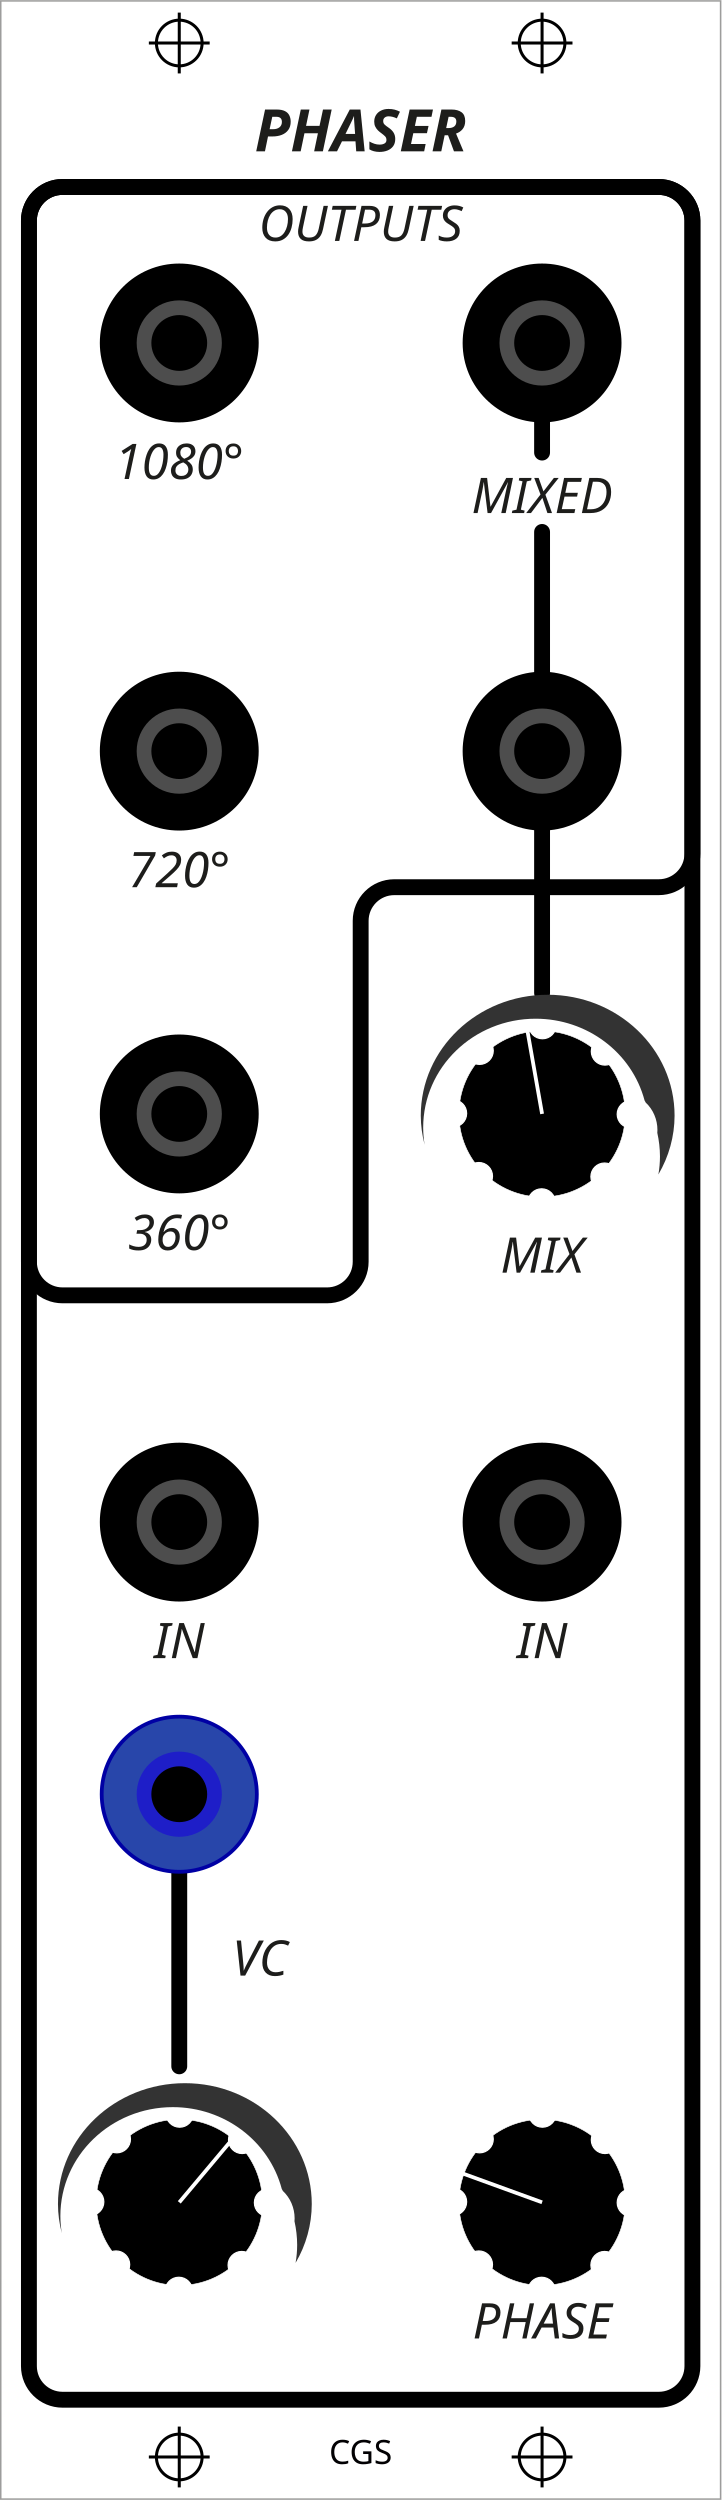
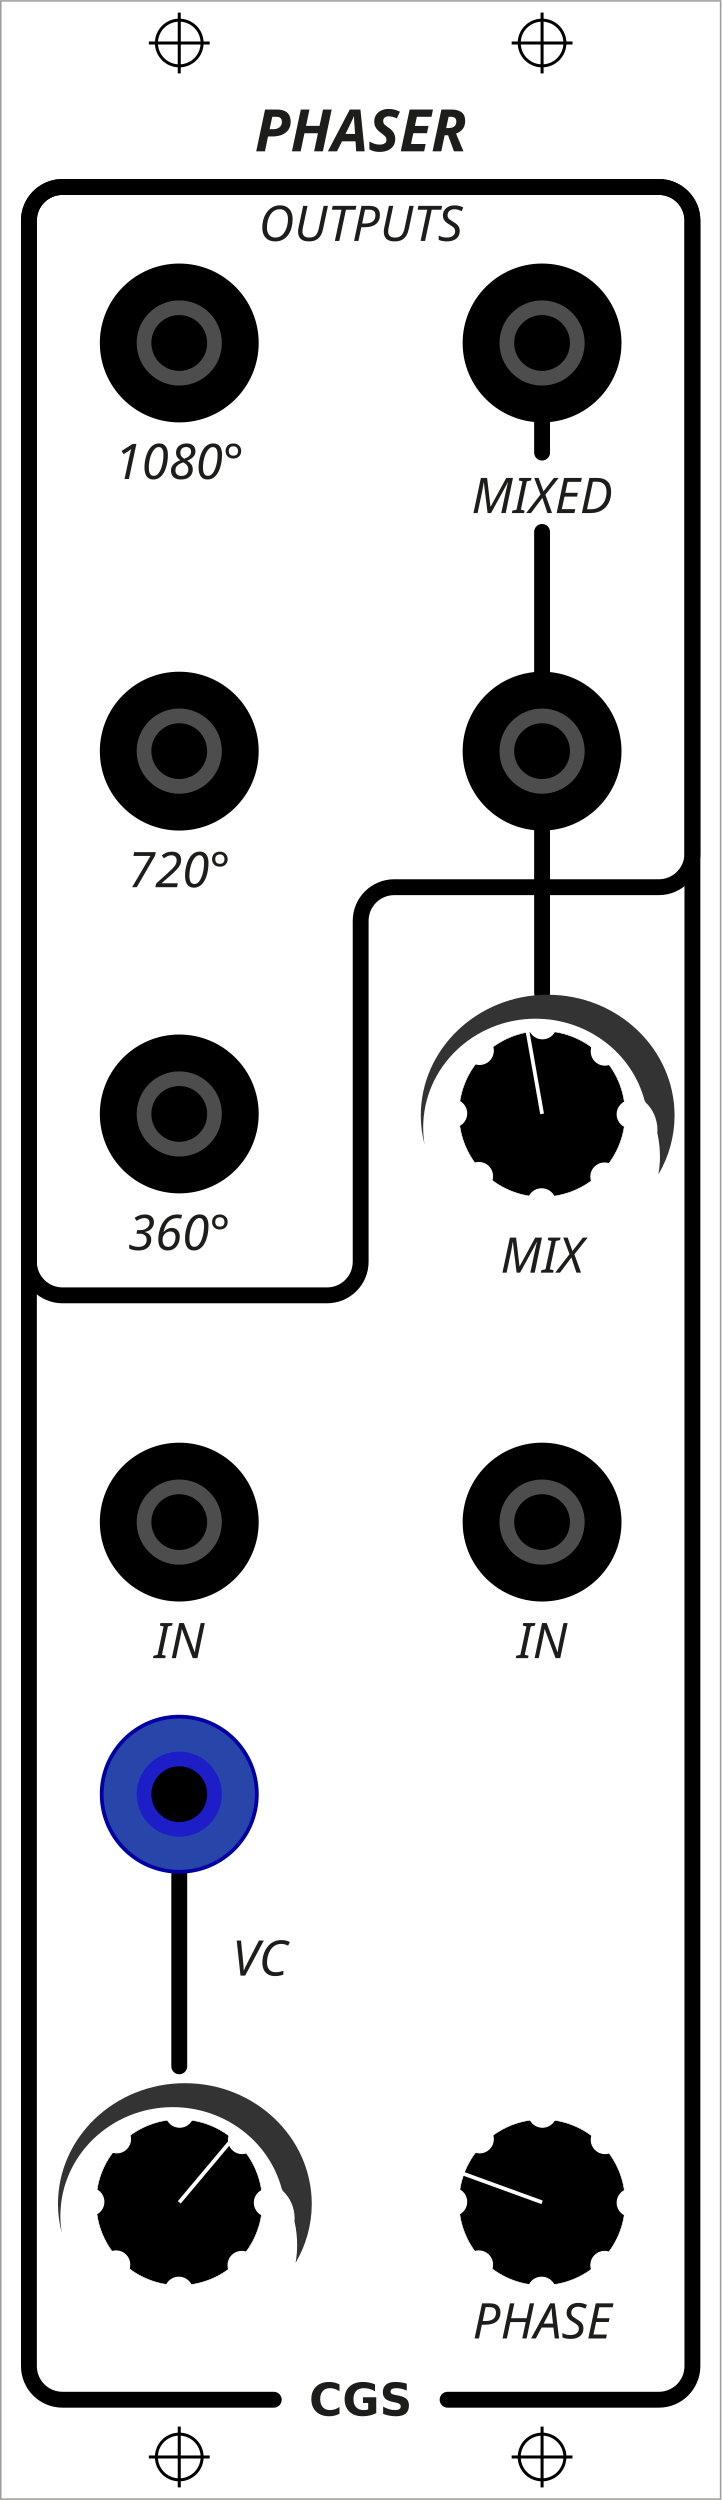
<svg xmlns="http://www.w3.org/2000/svg" xmlns:xlink="http://www.w3.org/1999/xlink" viewBox="0 0 190.866 661.417" height="6.89in" width="1.988in" xml:space="preserve" id="svg-serge" version="1.1">
  <defs id="defs-serge">
    <clipPath id="XMLID_3_-2-2-8-3-0-1-2">
      <use id="use7823-3-2-4-9-0-0" xlink:href="#XMLID_1_" x="0" y="0" width="100%" height="100%" />
    </clipPath>
    <circle id="XMLID_1_" cx="20.975" cy="20.926" r="18.024" />
  </defs>
  <g id="layer-Background">
    <rect id="background-white" x="0" y="0" width="190.866" height="661.417" style="fill:#ffffff;fill-opacity:1;stroke:none" />
    <rect x="0.2" y="0.2" width="190.466" height="661.017" style="fill:none;stroke:#9d9d9c;stroke-width:0.4" />
  </g>
  <g id="layer-Linework" transform="translate(-48.5669 -5.2913)">
-     <path d="M 56.22,63.611 A 8.89,8.89 0 0 1 65.11,54.721 L 222.89,54.721 A 8.89,8.89 0 0 1 231.78,63.611 L 231.78,631.332 A 8.89,8.89 0 0 1 222.89,640.221 L 65.11,640.221 A 8.89,8.89 0 0 1 56.22,631.332 Z" style="display:inline;fill:none;stroke:#000000;stroke-width:4.2;stroke-linecap:round;stroke-linejoin:round" />
+     <path d="M 167.000,640.221 L 222.890,640.221 A 8.89,8.89 0 0 0 231.780,631.332 L 231.780,63.611 A 8.89,8.89 0 0 0 222.890,54.721 L 65.110,54.721 A 8.89,8.89 0 0 0 56.220,63.611 L 56.220,631.332 A 8.89,8.89 0 0 0 65.110,640.221 L 121.000,640.221" style="display:inline;fill:none;stroke:#000000;stroke-width:4.2;stroke-linecap:round;stroke-linejoin:round" />
+     <text x="144.000" y="644.421" style="font-family:'Futura','Century Gothic','DejaVu Sans',sans-serif;font-weight:bold;font-size:12px;text-anchor:middle;fill:#1d1d1b">CGS</text>
    <text x="144.0" y="45.291" style="font-variant:normal;font-weight:bold;font-stretch:normal;font-size:15.5px;font-family:Futura;-inkscape-font-specification:'Futura Bold';font-variant-ligatures:normal;font-variant-caps:normal;font-variant-numeric:normal;font-variant-east-asian:normal;text-align:center;writing-mode:lr-tb;text-anchor:middle;display:inline;fill:#1d1d1b;fill-opacity:1;fill-rule:nonzero;stroke:none;stroke-width:1.332;font-style:oblique">PHASER</text>
    <path d="M 56.22,63.611 A 8.89,8.89 0 0 1 65.11,54.721 L 222.89,54.721 A 8.89,8.89 0 0 1 231.78,63.611 L 231.78,231.11 A 8.89,8.89 0 0 1 222.89,240 L 152.89,240 A 8.89,8.89 0 0 0 144,248.89 L 144,339.11 A 8.89,8.89 0 0 1 135.11,348 L 65.11,348 A 8.89,8.89 0 0 1 56.22,339.11 Z" style="display:inline;fill:none;stroke:#000000;stroke-width:4.2;stroke-linecap:round;stroke-linejoin:round" />
    <text x="144.0" y="69" style="font-variant:normal;font-weight:normal;font-stretch:normal;font-size:13.0px;font-family:Futura;-inkscape-font-specification:'Futura Bold';font-variant-ligatures:normal;font-variant-caps:normal;font-variant-numeric:normal;font-variant-east-asian:normal;text-align:center;writing-mode:lr-tb;text-anchor:middle;display:inline;fill:#1d1d1b;fill-opacity:1;fill-rule:nonzero;stroke:none;stroke-width:1.332;font-style:oblique">OUTPUTS</text>
    <text x="96.0" y="132" style="font-variant:normal;font-weight:normal;font-stretch:normal;font-size:13.0px;font-family:Futura;-inkscape-font-specification:'Futura Bold';font-variant-ligatures:normal;font-variant-caps:normal;font-variant-numeric:normal;font-variant-east-asian:normal;text-align:center;writing-mode:lr-tb;text-anchor:middle;display:inline;fill:#1d1d1b;fill-opacity:1;fill-rule:nonzero;stroke:none;stroke-width:1.332;font-style:oblique">1080°</text>
    <text x="96.0" y="240" style="font-variant:normal;font-weight:normal;font-stretch:normal;font-size:13.0px;font-family:Futura;-inkscape-font-specification:'Futura Bold';font-variant-ligatures:normal;font-variant-caps:normal;font-variant-numeric:normal;font-variant-east-asian:normal;text-align:center;writing-mode:lr-tb;text-anchor:middle;display:inline;fill:#1d1d1b;fill-opacity:1;fill-rule:nonzero;stroke:none;stroke-width:1.332;font-style:oblique">720°</text>
    <text x="96.0" y="336" style="font-variant:normal;font-weight:normal;font-stretch:normal;font-size:13.0px;font-family:Futura;-inkscape-font-specification:'Futura Bold';font-variant-ligatures:normal;font-variant-caps:normal;font-variant-numeric:normal;font-variant-east-asian:normal;text-align:center;writing-mode:lr-tb;text-anchor:middle;display:inline;fill:#1d1d1b;fill-opacity:1;fill-rule:nonzero;stroke:none;stroke-width:1.332;font-style:oblique">360°</text>
    <path d="M 192.000,110.518 L 192.000,125.000" style="display:inline;fill:none;stroke:#000000;stroke-width:4.2;stroke-linecap:round;stroke-linejoin:round;stroke-dasharray:none;stroke-opacity:1" />
    <text x="192.0" y="141" style="font-variant:normal;font-weight:normal;font-stretch:normal;font-size:13.0px;font-family:Futura;-inkscape-font-specification:'Futura Bold';font-variant-ligatures:normal;font-variant-caps:normal;font-variant-numeric:normal;font-variant-east-asian:normal;text-align:center;writing-mode:lr-tb;text-anchor:middle;display:inline;fill:#1d1d1b;fill-opacity:1;fill-rule:nonzero;stroke:none;stroke-width:1.332;font-style:oblique">MIXED</text>
    <path d="M 192.000,146.000 L 192.000,189.482" style="display:inline;fill:none;stroke:#000000;stroke-width:4.2;stroke-linecap:round;stroke-linejoin:round;stroke-dasharray:none;stroke-opacity:1" />
    <path d="M 192.000,218.518 L 192.000,268.000" style="display:inline;fill:none;stroke:#000000;stroke-width:4.2;stroke-linecap:round;stroke-linejoin:round;stroke-dasharray:none;stroke-opacity:1" />
    <g transform="matrix(1.333333,0.0,0.0,-1.333333,96.0,456)">
      <path d="m 97.483,484.46 c -18.547,0 -33.579,14.323 -33.579,31.995 0.013,2.6 0.355,5.183 1.021,7.699 -0.251,-1.495 -0.38,-3.011 -0.385,-4.527 0,-15.921 13.328,-28.828 29.771,-28.828 13.577,0.011 25.432,8.912 28.812,21.641 0.099,0.176 0.199,0.353 0.292,0.536 1.979,1.855 3.109,4.495 3.109,7.265 0,0.251 -0.016,0.5 -0.036,0.751 0.457,2.041 0.697,4.135 0.708,6.233 0,1.605 -0.147,3.209 -0.417,4.787 2.792,-4.755 4.267,-10.109 4.281,-15.557 0,-17.667 -15.036,-31.995 -33.577,-31.995 z" style="display:inline;fill:#333333;fill-opacity:1;fill-rule:evenodd;stroke:none;stroke-width:1.333" id="path46344-1-8-8-2-3-0-s12" transform="matrix(0.75,0,0,-0.75,0,504)" />
    </g>
    <text x="192.0" y="342" style="font-variant:normal;font-weight:normal;font-stretch:normal;font-size:13.0px;font-family:Futura;-inkscape-font-specification:'Futura Bold';font-variant-ligatures:normal;font-variant-caps:normal;font-variant-numeric:normal;font-variant-east-asian:normal;text-align:center;writing-mode:lr-tb;text-anchor:middle;display:inline;fill:#1d1d1b;fill-opacity:1;fill-rule:nonzero;stroke:none;stroke-width:1.332;font-style:oblique">MIX</text>
    <text x="192.0" y="444" style="font-variant:normal;font-weight:normal;font-stretch:normal;font-size:13.0px;font-family:Futura;-inkscape-font-specification:'Futura Bold';font-variant-ligatures:normal;font-variant-caps:normal;font-variant-numeric:normal;font-variant-east-asian:normal;text-align:center;writing-mode:lr-tb;text-anchor:middle;display:inline;fill:#1d1d1b;fill-opacity:1;fill-rule:nonzero;stroke:none;stroke-width:1.332;font-style:oblique">IN</text>
    <text x="96.0" y="444" style="font-variant:normal;font-weight:normal;font-stretch:normal;font-size:13.0px;font-family:Futura;-inkscape-font-specification:'Futura Bold';font-variant-ligatures:normal;font-variant-caps:normal;font-variant-numeric:normal;font-variant-east-asian:normal;text-align:center;writing-mode:lr-tb;text-anchor:middle;display:inline;fill:#1d1d1b;fill-opacity:1;fill-rule:nonzero;stroke:none;stroke-width:1.332;font-style:oblique">IN</text>
    <path d="M 96.000,494.518 L 96.000,552.000" style="display:inline;fill:none;stroke:#000000;stroke-width:4.2;stroke-linecap:round;stroke-linejoin:round;stroke-dasharray:none;stroke-opacity:1" />
    <text x="110.0" y="528" style="font-variant:normal;font-weight:normal;font-stretch:normal;font-size:13.0px;font-family:Futura;-inkscape-font-specification:'Futura Bold';font-variant-ligatures:normal;font-variant-caps:normal;font-variant-numeric:normal;font-variant-east-asian:normal;text-align:start;writing-mode:lr-tb;text-anchor:start;display:inline;fill:#1d1d1b;fill-opacity:1;fill-rule:nonzero;stroke:none;stroke-width:1.332;font-style:oblique">VC</text>
    <g transform="matrix(1.333333,0.0,0.0,-1.333333,0.0,744)">
      <path d="m 97.483,484.46 c -18.547,0 -33.579,14.323 -33.579,31.995 0.013,2.6 0.355,5.183 1.021,7.699 -0.251,-1.495 -0.38,-3.011 -0.385,-4.527 0,-15.921 13.328,-28.828 29.771,-28.828 13.577,0.011 25.432,8.912 28.812,21.641 0.099,0.176 0.199,0.353 0.292,0.536 1.979,1.855 3.109,4.495 3.109,7.265 0,0.251 -0.016,0.5 -0.036,0.751 0.457,2.041 0.697,4.135 0.708,6.233 0,1.605 -0.147,3.209 -0.417,4.787 2.792,-4.755 4.267,-10.109 4.281,-15.557 0,-17.667 -15.036,-31.995 -33.577,-31.995 z" style="display:inline;fill:#333333;fill-opacity:1;fill-rule:evenodd;stroke:none;stroke-width:1.333" id="path46344-1-8-8-2-3-0-s21" transform="matrix(0.75,0,0,-0.75,0,504)" />
    </g>
    <text x="192.0" y="624" style="font-variant:normal;font-weight:normal;font-stretch:normal;font-size:13.0px;font-family:Futura;-inkscape-font-specification:'Futura Bold';font-variant-ligatures:normal;font-variant-caps:normal;font-variant-numeric:normal;font-variant-east-asian:normal;text-align:center;writing-mode:lr-tb;text-anchor:middle;display:inline;fill:#1d1d1b;fill-opacity:1;fill-rule:nonzero;stroke:none;stroke-width:1.332;font-style:oblique">PHASE</text>
-     <text x="144.0" y="657.209" style="font-style:normal;font-variant:normal;font-weight:normal;font-stretch:normal;font-size:8.848px;font-family:Futura;-inkscape-font-specification:'Futura Bold';font-variant-ligatures:normal;font-variant-caps:normal;font-variant-numeric:normal;font-variant-east-asian:normal;text-align:center;writing-mode:lr-tb;text-anchor:middle;display:inline;fill:#020103;fill-opacity:1;fill-rule:nonzero;stroke:none;stroke-width:0.999">CGS</text>
  </g>
  <g id="layer-XXX" transform="translate(-48.5669 -5.2913)">
    <g transform="matrix(1,0,0,1,-95.95958,-60.1832)">
      <g style="display:inline" id="g46362-5-5-s1" transform="matrix(1.333333,0,0,-1.333333,-192.0404,468.1833)">
        <g transform="matrix(1,0,0,0.997611,0,504)" id="g46352-9-9-s1">
          <path id="path46350-9-1-s1" style="fill:none;stroke:#1d1d1b;stroke-width:1.802;stroke-linecap:butt;stroke-linejoin:miter;stroke-miterlimit:8.825;stroke-dasharray:none;stroke-opacity:1" d="m 282.828,-265.474 10.344,-10.345" />
        </g>
        <g id="g46360-2-3-s1">
          <g id="g46358-5-2-s1">
            <g transform="matrix(1,0,0,0.997611,0,504)" id="g46356-6-0-s1">
              <path id="path46354-1-9-s1" style="fill:none;stroke:#1d1d1b;stroke-width:1.802;stroke-linecap:butt;stroke-linejoin:miter;stroke-miterlimit:8.825;stroke-dasharray:none;stroke-opacity:1" d="m 293.172,-265.474 -10.344,-10.345" />
            </g>
          </g>
        </g>
      </g>
    </g>
    <g transform="matrix(1,0,0,1,-95.95958,47.8168)">
      <g style="display:inline" id="g46362-5-5-s3" transform="matrix(1.333333,0,0,-1.333333,-192.0404,468.1833)">
        <g transform="matrix(1,0,0,0.997611,0,504)" id="g46352-9-9-s3">
          <path id="path46350-9-1-s3" style="fill:none;stroke:#1d1d1b;stroke-width:1.802;stroke-linecap:butt;stroke-linejoin:miter;stroke-miterlimit:8.825;stroke-dasharray:none;stroke-opacity:1" d="m 282.828,-265.474 10.344,-10.345" />
        </g>
        <g id="g46360-2-3-s3">
          <g id="g46358-5-2-s3">
            <g transform="matrix(1,0,0,0.997611,0,504)" id="g46356-6-0-s3">
              <path id="path46354-1-9-s3" style="fill:none;stroke:#1d1d1b;stroke-width:1.802;stroke-linecap:butt;stroke-linejoin:miter;stroke-miterlimit:8.825;stroke-dasharray:none;stroke-opacity:1" d="m 293.172,-265.474 -10.344,-10.345" />
            </g>
          </g>
        </g>
      </g>
    </g>
    <g transform="matrix(1,0,0,1,-95.95958,143.8168)">
      <g style="display:inline" id="g46362-5-5-s5" transform="matrix(1.333333,0,0,-1.333333,-192.0404,468.1833)">
        <g transform="matrix(1,0,0,0.997611,0,504)" id="g46352-9-9-s5">
          <path id="path46350-9-1-s5" style="fill:none;stroke:#1d1d1b;stroke-width:1.802;stroke-linecap:butt;stroke-linejoin:miter;stroke-miterlimit:8.825;stroke-dasharray:none;stroke-opacity:1" d="m 282.828,-265.474 10.344,-10.345" />
        </g>
        <g id="g46360-2-3-s5">
          <g id="g46358-5-2-s5">
            <g transform="matrix(1,0,0,0.997611,0,504)" id="g46356-6-0-s5">
              <path id="path46354-1-9-s5" style="fill:none;stroke:#1d1d1b;stroke-width:1.802;stroke-linecap:butt;stroke-linejoin:miter;stroke-miterlimit:8.825;stroke-dasharray:none;stroke-opacity:1" d="m 293.172,-265.474 -10.344,-10.345" />
            </g>
          </g>
        </g>
      </g>
    </g>
    <g transform="matrix(1,0,0,1,0.04042,-60.1832)">
      <g style="display:inline" id="g46362-5-5-s7" transform="matrix(1.333333,0,0,-1.333333,-192.0404,468.1833)">
        <g transform="matrix(1,0,0,0.997611,0,504)" id="g46352-9-9-s7">
          <path id="path46350-9-1-s7" style="fill:none;stroke:#1d1d1b;stroke-width:1.802;stroke-linecap:butt;stroke-linejoin:miter;stroke-miterlimit:8.825;stroke-dasharray:none;stroke-opacity:1" d="m 282.828,-265.474 10.344,-10.345" />
        </g>
        <g id="g46360-2-3-s7">
          <g id="g46358-5-2-s7">
            <g transform="matrix(1,0,0,0.997611,0,504)" id="g46356-6-0-s7">
              <path id="path46354-1-9-s7" style="fill:none;stroke:#1d1d1b;stroke-width:1.802;stroke-linecap:butt;stroke-linejoin:miter;stroke-miterlimit:8.825;stroke-dasharray:none;stroke-opacity:1" d="m 293.172,-265.474 -10.344,-10.345" />
            </g>
          </g>
        </g>
      </g>
    </g>
    <g transform="matrix(1,0,0,1,0.04042,47.8168)">
      <g style="display:inline" id="g46362-5-5-s9" transform="matrix(1.333333,0,0,-1.333333,-192.0404,468.1833)">
        <g transform="matrix(1,0,0,0.997611,0,504)" id="g46352-9-9-s9">
          <path id="path46350-9-1-s9" style="fill:none;stroke:#1d1d1b;stroke-width:1.802;stroke-linecap:butt;stroke-linejoin:miter;stroke-miterlimit:8.825;stroke-dasharray:none;stroke-opacity:1" d="m 282.828,-265.474 10.344,-10.345" />
        </g>
        <g id="g46360-2-3-s9">
          <g id="g46358-5-2-s9">
            <g transform="matrix(1,0,0,0.997611,0,504)" id="g46356-6-0-s9">
              <path id="path46354-1-9-s9" style="fill:none;stroke:#1d1d1b;stroke-width:1.802;stroke-linecap:butt;stroke-linejoin:miter;stroke-miterlimit:8.825;stroke-dasharray:none;stroke-opacity:1" d="m 293.172,-265.474 -10.344,-10.345" />
            </g>
          </g>
        </g>
      </g>
    </g>
    <g transform="matrix(1,0,0,1,0.04042,143.8168)">
      <g style="display:inline" id="g46362-5-5-s11" transform="matrix(1.333333,0,0,-1.333333,-192.0404,468.1833)">
        <g transform="matrix(1,0,0,0.997611,0,504)" id="g46352-9-9-s11">
          <path id="path46350-9-1-s11" style="fill:none;stroke:#1d1d1b;stroke-width:1.802;stroke-linecap:butt;stroke-linejoin:miter;stroke-miterlimit:8.825;stroke-dasharray:none;stroke-opacity:1" d="m 282.828,-265.474 10.344,-10.345" />
        </g>
        <g id="g46360-2-3-s11">
          <g id="g46358-5-2-s11">
            <g transform="matrix(1,0,0,0.997611,0,504)" id="g46356-6-0-s11">
              <path id="path46354-1-9-s11" style="fill:none;stroke:#1d1d1b;stroke-width:1.802;stroke-linecap:butt;stroke-linejoin:miter;stroke-miterlimit:8.825;stroke-dasharray:none;stroke-opacity:1" d="m 293.172,-265.474 -10.344,-10.345" />
            </g>
          </g>
        </g>
      </g>
    </g>
    <g transform="matrix(1,0,0,1,0.04042,251.8168)">
      <g style="display:inline" id="g46362-5-5-s14" transform="matrix(1.333333,0,0,-1.333333,-192.0404,468.1833)">
        <g transform="matrix(1,0,0,0.997611,0,504)" id="g46352-9-9-s14">
          <path id="path46350-9-1-s14" style="fill:none;stroke:#1d1d1b;stroke-width:1.802;stroke-linecap:butt;stroke-linejoin:miter;stroke-miterlimit:8.825;stroke-dasharray:none;stroke-opacity:1" d="m 282.828,-265.474 10.344,-10.345" />
        </g>
        <g id="g46360-2-3-s14">
          <g id="g46358-5-2-s14">
            <g transform="matrix(1,0,0,0.997611,0,504)" id="g46356-6-0-s14">
              <path id="path46354-1-9-s14" style="fill:none;stroke:#1d1d1b;stroke-width:1.802;stroke-linecap:butt;stroke-linejoin:miter;stroke-miterlimit:8.825;stroke-dasharray:none;stroke-opacity:1" d="m 293.172,-265.474 -10.344,-10.345" />
            </g>
          </g>
        </g>
      </g>
    </g>
    <g transform="matrix(1,0,0,1,-95.95958,251.8168)">
      <g style="display:inline" id="g46362-5-5-s16" transform="matrix(1.333333,0,0,-1.333333,-192.0404,468.1833)">
        <g transform="matrix(1,0,0,0.997611,0,504)" id="g46352-9-9-s16">
          <path id="path46350-9-1-s16" style="fill:none;stroke:#1d1d1b;stroke-width:1.802;stroke-linecap:butt;stroke-linejoin:miter;stroke-miterlimit:8.825;stroke-dasharray:none;stroke-opacity:1" d="m 282.828,-265.474 10.344,-10.345" />
        </g>
        <g id="g46360-2-3-s16">
          <g id="g46358-5-2-s16">
            <g transform="matrix(1,0,0,0.997611,0,504)" id="g46356-6-0-s16">
              <path id="path46354-1-9-s16" style="fill:none;stroke:#1d1d1b;stroke-width:1.802;stroke-linecap:butt;stroke-linejoin:miter;stroke-miterlimit:8.825;stroke-dasharray:none;stroke-opacity:1" d="m 293.172,-265.474 -10.344,-10.345" />
            </g>
          </g>
        </g>
      </g>
    </g>
    <g transform="matrix(1,0,0,1,-95.95958,323.8168)">
      <g style="display:inline" id="g46362-5-5-s18" transform="matrix(1.333333,0,0,-1.333333,-192.0404,468.1833)">
        <g transform="matrix(1,0,0,0.997611,0,504)" id="g46352-9-9-s18">
          <path id="path46350-9-1-s18" style="fill:none;stroke:#1d1d1b;stroke-width:1.802;stroke-linecap:butt;stroke-linejoin:miter;stroke-miterlimit:8.825;stroke-dasharray:none;stroke-opacity:1" d="m 282.828,-265.474 10.344,-10.345" />
        </g>
        <g id="g46360-2-3-s18">
          <g id="g46358-5-2-s18">
            <g transform="matrix(1,0,0,0.997611,0,504)" id="g46356-6-0-s18">
              <path id="path46354-1-9-s18" style="fill:none;stroke:#1d1d1b;stroke-width:1.802;stroke-linecap:butt;stroke-linejoin:miter;stroke-miterlimit:8.825;stroke-dasharray:none;stroke-opacity:1" d="m 293.172,-265.474 -10.344,-10.345" />
            </g>
          </g>
        </g>
      </g>
    </g>
    <g transform="matrix(1,0,0,1,-95.95958,431.8168)">
      <g style="display:inline" id="g46362-5-5-s20" transform="matrix(1.333333,0,0,-1.333333,-192.0404,468.1833)">
        <g transform="matrix(1,0,0,0.997611,0,504)" id="g46352-9-9-s20">
          <path id="path46350-9-1-s20" style="fill:none;stroke:#1d1d1b;stroke-width:1.802;stroke-linecap:butt;stroke-linejoin:miter;stroke-miterlimit:8.825;stroke-dasharray:none;stroke-opacity:1" d="m 282.828,-265.474 10.344,-10.345" />
        </g>
        <g id="g46360-2-3-s20">
          <g id="g46358-5-2-s20">
            <g transform="matrix(1,0,0,0.997611,0,504)" id="g46356-6-0-s20">
              <path id="path46354-1-9-s20" style="fill:none;stroke:#1d1d1b;stroke-width:1.802;stroke-linecap:butt;stroke-linejoin:miter;stroke-miterlimit:8.825;stroke-dasharray:none;stroke-opacity:1" d="m 293.172,-265.474 -10.344,-10.345" />
            </g>
          </g>
        </g>
      </g>
    </g>
    <g transform="matrix(1,0,0,1,0.04042,431.8168)">
      <g style="display:inline" id="g46362-5-5-s23" transform="matrix(1.333333,0,0,-1.333333,-192.0404,468.1833)">
        <g transform="matrix(1,0,0,0.997611,0,504)" id="g46352-9-9-s23">
          <path id="path46350-9-1-s23" style="fill:none;stroke:#1d1d1b;stroke-width:1.802;stroke-linecap:butt;stroke-linejoin:miter;stroke-miterlimit:8.825;stroke-dasharray:none;stroke-opacity:1" d="m 282.828,-265.474 10.344,-10.345" />
        </g>
        <g id="g46360-2-3-s23">
          <g id="g46358-5-2-s23">
            <g transform="matrix(1,0,0,0.997611,0,504)" id="g46356-6-0-s23">
              <path id="path46354-1-9-s23" style="fill:none;stroke:#1d1d1b;stroke-width:1.802;stroke-linecap:butt;stroke-linejoin:miter;stroke-miterlimit:8.825;stroke-dasharray:none;stroke-opacity:1" d="m 293.172,-265.474 -10.344,-10.345" />
            </g>
          </g>
        </g>
      </g>
    </g>
    <g>
      <circle cx="96.000" cy="16.630" r="6.047" style="fill:none;stroke:#000000;stroke-width:0.8" />
      <path d="M 87.953,16.630 L 104.047,16.630 M 96.000,8.583 L 96.000,24.677" style="fill:none;stroke:#000000;stroke-width:0.8" />
    </g>
    <g>
      <circle cx="96.000" cy="655.370" r="6.047" style="fill:none;stroke:#000000;stroke-width:0.8" />
      <path d="M 87.953,655.370 L 104.047,655.370 M 96.000,647.323 L 96.000,663.417" style="fill:none;stroke:#000000;stroke-width:0.8" />
    </g>
    <g>
      <circle cx="192.000" cy="16.630" r="6.047" style="fill:none;stroke:#000000;stroke-width:0.8" />
      <path d="M 183.953,16.630 L 200.047,16.630 M 192.000,8.583 L 192.000,24.677" style="fill:none;stroke:#000000;stroke-width:0.8" />
    </g>
    <g>
      <circle cx="192.000" cy="655.370" r="6.047" style="fill:none;stroke:#000000;stroke-width:0.8" />
      <path d="M 183.953,655.370 L 200.047,655.370 M 192.000,647.323 L 192.000,663.417" style="fill:none;stroke:#000000;stroke-width:0.8" />
    </g>
  </g>
  <g id="layer-Jacks-Knobs" transform="translate(-48.5669 -5.2913)">
    <g transform="matrix(1,0,0,1,-143.9831,-23.92704)">
      <g style="display:inline;stroke-width:0.772" transform="matrix(1.295292,0,0,1.295294,6.830493,-113.2258)" id="g46548-2-1-0-s2">
        <g style="stroke-width:0.772" id="g46542-4-3-17-s2">
          <path id="path46540-9-1-1-s2" style="stroke:#000000;stroke-width:0.772" d="M 195.84,180 A 15.84,15.84 0 0 1 180,195.84 15.84,15.84 0 0 1 164.16,180 15.84,15.84 0 0 1 180,164.16 15.84,15.84 0 0 1 195.84,180" />
        </g>
        <g style="stroke-width:0.772" id="g46546-3-1-90-s2">
          <path id="path46544-1-8-4-s2" style="stroke:#4d4d4d;stroke-width:3" d="m 187.2,180 a 7.2,7.2 0 0 1 -7.2,7.2 7.2,7.2 0 0 1 -7.2,-7.2 7.2,7.2 0 0 1 7.2,-7.2 7.2,7.2 0 0 1 7.2,7.2" />
        </g>
      </g>
    </g>
    <g transform="matrix(1,0,0,1,-143.9831,84.07296)">
      <g style="display:inline;stroke-width:0.772" transform="matrix(1.295292,0,0,1.295294,6.830493,-113.2258)" id="g46548-2-1-0-s4">
        <g style="stroke-width:0.772" id="g46542-4-3-17-s4">
          <path id="path46540-9-1-1-s4" style="stroke:#000000;stroke-width:0.772" d="M 195.84,180 A 15.84,15.84 0 0 1 180,195.84 15.84,15.84 0 0 1 164.16,180 15.84,15.84 0 0 1 180,164.16 15.84,15.84 0 0 1 195.84,180" />
        </g>
        <g style="stroke-width:0.772" id="g46546-3-1-90-s4">
          <path id="path46544-1-8-4-s4" style="stroke:#4d4d4d;stroke-width:3" d="m 187.2,180 a 7.2,7.2 0 0 1 -7.2,7.2 7.2,7.2 0 0 1 -7.2,-7.2 7.2,7.2 0 0 1 7.2,-7.2 7.2,7.2 0 0 1 7.2,7.2" />
        </g>
      </g>
    </g>
    <g transform="matrix(1,0,0,1,-143.9831,180.073)">
      <g style="display:inline;stroke-width:0.772" transform="matrix(1.295292,0,0,1.295294,6.830493,-113.2258)" id="g46548-2-1-0-s6">
        <g style="stroke-width:0.772" id="g46542-4-3-17-s6">
          <path id="path46540-9-1-1-s6" style="stroke:#000000;stroke-width:0.772" d="M 195.84,180 A 15.84,15.84 0 0 1 180,195.84 15.84,15.84 0 0 1 164.16,180 15.84,15.84 0 0 1 180,164.16 15.84,15.84 0 0 1 195.84,180" />
        </g>
        <g style="stroke-width:0.772" id="g46546-3-1-90-s6">
          <path id="path46544-1-8-4-s6" style="stroke:#4d4d4d;stroke-width:3" d="m 187.2,180 a 7.2,7.2 0 0 1 -7.2,7.2 7.2,7.2 0 0 1 -7.2,-7.2 7.2,7.2 0 0 1 7.2,-7.2 7.2,7.2 0 0 1 7.2,7.2" />
        </g>
      </g>
    </g>
    <g transform="matrix(1,0,0,1,-47.98307,-23.92704)">
      <g style="display:inline;stroke-width:0.772" transform="matrix(1.295292,0,0,1.295294,6.830493,-113.2258)" id="g46548-2-1-0-s8">
        <g style="stroke-width:0.772" id="g46542-4-3-17-s8">
          <path id="path46540-9-1-1-s8" style="stroke:#000000;stroke-width:0.772" d="M 195.84,180 A 15.84,15.84 0 0 1 180,195.84 15.84,15.84 0 0 1 164.16,180 15.84,15.84 0 0 1 180,164.16 15.84,15.84 0 0 1 195.84,180" />
        </g>
        <g style="stroke-width:0.772" id="g46546-3-1-90-s8">
          <path id="path46544-1-8-4-s8" style="stroke:#4d4d4d;stroke-width:3" d="m 187.2,180 a 7.2,7.2 0 0 1 -7.2,7.2 7.2,7.2 0 0 1 -7.2,-7.2 7.2,7.2 0 0 1 7.2,-7.2 7.2,7.2 0 0 1 7.2,7.2" />
        </g>
      </g>
    </g>
    <g transform="matrix(1,0,0,1,-47.98307,84.07296)">
      <g style="display:inline;stroke-width:0.772" transform="matrix(1.295292,0,0,1.295294,6.830493,-113.2258)" id="g46548-2-1-0-s10">
        <g style="stroke-width:0.772" id="g46542-4-3-17-s10">
          <path id="path46540-9-1-1-s10" style="stroke:#000000;stroke-width:0.772" d="M 195.84,180 A 15.84,15.84 0 0 1 180,195.84 15.84,15.84 0 0 1 164.16,180 15.84,15.84 0 0 1 180,164.16 15.84,15.84 0 0 1 195.84,180" />
        </g>
        <g style="stroke-width:0.772" id="g46546-3-1-90-s10">
          <path id="path46544-1-8-4-s10" style="stroke:#4d4d4d;stroke-width:3" d="m 187.2,180 a 7.2,7.2 0 0 1 -7.2,7.2 7.2,7.2 0 0 1 -7.2,-7.2 7.2,7.2 0 0 1 7.2,-7.2 7.2,7.2 0 0 1 7.2,7.2" />
        </g>
      </g>
    </g>
    <g transform="matrix(1,0,0,1,96.0,-216)">
      <switch id="switch46612-7-6-2-2-6-30-s13" transform="matrix(1.304124,0,0,1.30244,68.63817,488.7178)" style="display:inline;stroke-width:0.767">
        <g id="g46610-1-8-0-1-0-8-s13" style="stroke-width:0.767">
          <g id="g46608-6-9-1-2-2-5-s13" style="stroke-width:0.767">
            <circle id="circle46574-9-7-1-3-6-0-s13" r="18.001" cy="20.947" cx="20.981" stroke-width="0.25" stroke="#000000" fill="#ffffff" />
            <circle id="circle46576-1-6-2-7-9-7-s13" r="16.878" cy="20.947" cx="20.981" stroke-width="0.125" stroke="#ffffff" />
            <g id="g46604-3-2-4-7-0-5-s13" style="stroke-width:0.767">
              <defs id="defs46580-4-2-5-6-2-79-s13">
                <circle r="18.024" cy="20.926" cx="20.975" id="circle26-s13" />
              </defs>
              <clipPath id="clipPath46584-5-2-2-1-2-3-s13">
                <use id="use46582-1-1-3-9-1-7-s13" xlink:href="#XMLID_1_" x="0" y="0" width="100%" height="100%" />
              </clipPath>
              <circle id="circle46586-8-7-2-9-7-9-s13" r="2.772" cy="21.008" cx="38.997" stroke-width="0.25" stroke="#ffffff" fill="#ffffff" clip-path="url(#XMLID_3_-2-2-8-3-0-1-2)" />
              <path id="path46588-5-4-3-7-9-97-s13" d="m 2.887,23.613 c 1.531,0.006 2.777,-1.229 2.785,-2.759 0.008,-1.532 -1.227,-2.78 -2.76,-2.788 -1.531,-0.005 -2.777,1.23 -2.787,2.763 -0.006,1.528 1.229,2.777 2.762,2.784 z" stroke-width="0.25" stroke="#ffffff" fill="#ffffff" clip-path="url(#XMLID_3_-2-2-8-3-0-1-2)" />
              <circle id="circle46590-5-0-1-9-8-9-s13" r="2.772" cy="38.933" cx="20.892" stroke-width="0.25" stroke="#ffffff" fill="#ffffff" clip-path="url(#XMLID_3_-2-2-8-3-0-1-2)" />
              <circle id="circle46592-9-2-1-0-7-9-s13" r="2.772" cy="2.897" cx="21.06" stroke-width="0.25" stroke="#ffffff" fill="#ffffff" clip-path="url(#XMLID_3_-2-2-8-3-0-1-2)" />
              <circle id="circle46594-8-1-9-6-6-8-s13" r="2.772" cy="8.249" cx="33.746" stroke-width="0.25" stroke="#ffffff" fill="#ffffff" clip-path="url(#XMLID_3_-2-2-8-3-0-1-2)" />
              <circle id="circle46596-3-8-8-5-2-8-s13" r="2.772" cy="33.693" cx="33.662" stroke-width="0.25" stroke="#ffffff" fill="#ffffff" clip-path="url(#XMLID_3_-2-2-8-3-0-1-2)" />
              <circle id="circle46598-9-1-0-1-8-5-s13" r="2.772" cy="33.59" cx="8.146" stroke-width="0.25" stroke="#ffffff" fill="#ffffff" clip-path="url(#XMLID_3_-2-2-8-3-0-1-2)" />
              <circle id="circle46600-8-6-9-7-3-5-s13" r="2.773" cy="8.104" cx="8.302" stroke-width="0.25" stroke="#ffffff" fill="#ffffff" clip-path="url(#XMLID_3_-2-2-8-3-0-1-2)" />
              <use id="use46602-7-3-5-9-8-7-s13" stroke="#ffffff" fill="none" xlink:href="#XMLID_1_" x="0" y="0" width="100%" height="100%" style="stroke-width:0.767" />
            </g>
            <line id="line46606-2-6-2-7-4-5-s13" y2="20.94" x2="20.984" y1="27.909" x1="37.586" stroke="#ffffff" fill="none" style="stroke-width:0.767" transform="rotate(237.229 20.984 20.940)" />
          </g>
        </g>
      </switch>
    </g>
    <g transform="matrix(1,0,0,1,-47.98307,288.073)">
      <g style="display:inline;stroke-width:0.772" transform="matrix(1.295292,0,0,1.295294,6.830493,-113.2258)" id="g46548-2-1-0-s15">
        <g style="stroke-width:0.772" id="g46542-4-3-17-s15">
          <path id="path46540-9-1-1-s15" style="stroke:#000000;stroke-width:0.772" d="M 195.84,180 A 15.84,15.84 0 0 1 180,195.84 15.84,15.84 0 0 1 164.16,180 15.84,15.84 0 0 1 180,164.16 15.84,15.84 0 0 1 195.84,180" />
        </g>
        <g style="stroke-width:0.772" id="g46546-3-1-90-s15">
          <path id="path46544-1-8-4-s15" style="stroke:#4d4d4d;stroke-width:3" d="m 187.2,180 a 7.2,7.2 0 0 1 -7.2,7.2 7.2,7.2 0 0 1 -7.2,-7.2 7.2,7.2 0 0 1 7.2,-7.2 7.2,7.2 0 0 1 7.2,7.2" />
        </g>
      </g>
    </g>
    <g transform="matrix(1,0,0,1,-143.9831,288.073)">
      <g style="display:inline;stroke-width:0.772" transform="matrix(1.295292,0,0,1.295294,6.830493,-113.2258)" id="g46548-2-1-0-s17">
        <g style="stroke-width:0.772" id="g46542-4-3-17-s17">
          <path id="path46540-9-1-1-s17" style="stroke:#000000;stroke-width:0.772" d="M 195.84,180 A 15.84,15.84 0 0 1 180,195.84 15.84,15.84 0 0 1 164.16,180 15.84,15.84 0 0 1 180,164.16 15.84,15.84 0 0 1 195.84,180" />
        </g>
        <g style="stroke-width:0.772" id="g46546-3-1-90-s17">
          <path id="path46544-1-8-4-s17" style="stroke:#4d4d4d;stroke-width:3" d="m 187.2,180 a 7.2,7.2 0 0 1 -7.2,7.2 7.2,7.2 0 0 1 -7.2,-7.2 7.2,7.2 0 0 1 7.2,-7.2 7.2,7.2 0 0 1 7.2,7.2" />
        </g>
      </g>
    </g>
    <g transform="matrix(1,0,0,1,2e-06,395.8168)">
      <g style="display:inline;stroke-width:0.772" transform="matrix(1.295707,0,0,1.295707,-137.2273,-242.335)" id="g46558-0-6-5-3-8-8-s19">
        <g style="stroke-width:0.772" id="g46552-9-9-6-7-1-4-s19">
          <path id="path46550-8-0-4-0-6-3-s19" style="fill:#2846aa;stroke:#0000a4;stroke-width:0.772" d="M 195.84,252 A 15.84,15.84 0 0 1 180,267.84 15.84,15.84 0 0 1 164.16,252 15.84,15.84 0 0 1 180,236.16 15.84,15.84 0 0 1 195.84,252" />
        </g>
        <g style="stroke-width:0.772" id="g46556-9-1-8-0-3-1-s19">
          <path id="path46554-4-0-0-6-8-2-s19" style="stroke:#1e1ec8;stroke-width:3" d="m 187.2,252 a 7.2,7.2 0 0 1 -7.2,7.2 7.2,7.2 0 0 1 -7.2,-7.2 7.2,7.2 0 0 1 7.2,-7.2 7.2,7.2 0 0 1 7.2,7.2" />
        </g>
      </g>
    </g>
    <g transform="matrix(1,0,0,1,0.0,72)">
      <switch id="switch46612-7-6-2-2-6-30-s22" transform="matrix(1.304124,0,0,1.30244,68.63817,488.7178)" style="display:inline;stroke-width:0.767">
        <g id="g46610-1-8-0-1-0-8-s22" style="stroke-width:0.767">
          <g id="g46608-6-9-1-2-2-5-s22" style="stroke-width:0.767">
            <circle id="circle46574-9-7-1-3-6-0-s22" r="18.001" cy="20.947" cx="20.981" stroke-width="0.25" stroke="#000000" fill="#ffffff" />
            <circle id="circle46576-1-6-2-7-9-7-s22" r="16.878" cy="20.947" cx="20.981" stroke-width="0.125" stroke="#ffffff" />
            <g id="g46604-3-2-4-7-0-5-s22" style="stroke-width:0.767">
              <defs id="defs46580-4-2-5-6-2-79-s22">
                <circle r="18.024" cy="20.926" cx="20.975" id="circle26-s22" />
              </defs>
              <clipPath id="clipPath46584-5-2-2-1-2-3-s22">
                <use id="use46582-1-1-3-9-1-7-s22" xlink:href="#XMLID_1_" x="0" y="0" width="100%" height="100%" />
              </clipPath>
              <circle id="circle46586-8-7-2-9-7-9-s22" r="2.772" cy="21.008" cx="38.997" stroke-width="0.25" stroke="#ffffff" fill="#ffffff" clip-path="url(#XMLID_3_-2-2-8-3-0-1-2)" />
              <path id="path46588-5-4-3-7-9-97-s22" d="m 2.887,23.613 c 1.531,0.006 2.777,-1.229 2.785,-2.759 0.008,-1.532 -1.227,-2.78 -2.76,-2.788 -1.531,-0.005 -2.777,1.23 -2.787,2.763 -0.006,1.528 1.229,2.777 2.762,2.784 z" stroke-width="0.25" stroke="#ffffff" fill="#ffffff" clip-path="url(#XMLID_3_-2-2-8-3-0-1-2)" />
              <circle id="circle46590-5-0-1-9-8-9-s22" r="2.772" cy="38.933" cx="20.892" stroke-width="0.25" stroke="#ffffff" fill="#ffffff" clip-path="url(#XMLID_3_-2-2-8-3-0-1-2)" />
              <circle id="circle46592-9-2-1-0-7-9-s22" r="2.772" cy="2.897" cx="21.06" stroke-width="0.25" stroke="#ffffff" fill="#ffffff" clip-path="url(#XMLID_3_-2-2-8-3-0-1-2)" />
              <circle id="circle46594-8-1-9-6-6-8-s22" r="2.772" cy="8.249" cx="33.746" stroke-width="0.25" stroke="#ffffff" fill="#ffffff" clip-path="url(#XMLID_3_-2-2-8-3-0-1-2)" />
              <circle id="circle46596-3-8-8-5-2-8-s22" r="2.772" cy="33.693" cx="33.662" stroke-width="0.25" stroke="#ffffff" fill="#ffffff" clip-path="url(#XMLID_3_-2-2-8-3-0-1-2)" />
              <circle id="circle46598-9-1-0-1-8-5-s22" r="2.772" cy="33.59" cx="8.146" stroke-width="0.25" stroke="#ffffff" fill="#ffffff" clip-path="url(#XMLID_3_-2-2-8-3-0-1-2)" />
              <circle id="circle46600-8-6-9-7-3-5-s22" r="2.773" cy="8.104" cx="8.302" stroke-width="0.25" stroke="#ffffff" fill="#ffffff" clip-path="url(#XMLID_3_-2-2-8-3-0-1-2)" />
              <use id="use46602-7-3-5-9-8-7-s22" stroke="#ffffff" fill="none" xlink:href="#XMLID_1_" x="0" y="0" width="100%" height="100%" style="stroke-width:0.767" />
            </g>
            <line id="line46606-2-6-2-7-4-5-s22" y2="20.94" x2="20.984" y1="27.909" x1="37.586" stroke="#ffffff" fill="none" style="stroke-width:0.767" transform="rotate(287.229 20.984 20.940)" />
          </g>
        </g>
      </switch>
    </g>
    <g transform="matrix(1,0,0,1,96.0,72)">
      <switch id="switch46612-7-6-2-2-6-30-s24" transform="matrix(1.304124,0,0,1.30244,68.63817,488.7178)" style="display:inline;stroke-width:0.767">
        <g id="g46610-1-8-0-1-0-8-s24" style="stroke-width:0.767">
          <g id="g46608-6-9-1-2-2-5-s24" style="stroke-width:0.767">
            <circle id="circle46574-9-7-1-3-6-0-s24" r="18.001" cy="20.947" cx="20.981" stroke-width="0.25" stroke="#000000" fill="#ffffff" />
            <circle id="circle46576-1-6-2-7-9-7-s24" r="16.878" cy="20.947" cx="20.981" stroke-width="0.125" stroke="#ffffff" />
            <g id="g46604-3-2-4-7-0-5-s24" style="stroke-width:0.767">
              <defs id="defs46580-4-2-5-6-2-79-s24">
                <circle r="18.024" cy="20.926" cx="20.975" id="circle26-s24" />
              </defs>
              <clipPath id="clipPath46584-5-2-2-1-2-3-s24">
                <use id="use46582-1-1-3-9-1-7-s24" xlink:href="#XMLID_1_" x="0" y="0" width="100%" height="100%" />
              </clipPath>
              <circle id="circle46586-8-7-2-9-7-9-s24" r="2.772" cy="21.008" cx="38.997" stroke-width="0.25" stroke="#ffffff" fill="#ffffff" clip-path="url(#XMLID_3_-2-2-8-3-0-1-2)" />
              <path id="path46588-5-4-3-7-9-97-s24" d="m 2.887,23.613 c 1.531,0.006 2.777,-1.229 2.785,-2.759 0.008,-1.532 -1.227,-2.78 -2.76,-2.788 -1.531,-0.005 -2.777,1.23 -2.787,2.763 -0.006,1.528 1.229,2.777 2.762,2.784 z" stroke-width="0.25" stroke="#ffffff" fill="#ffffff" clip-path="url(#XMLID_3_-2-2-8-3-0-1-2)" />
              <circle id="circle46590-5-0-1-9-8-9-s24" r="2.772" cy="38.933" cx="20.892" stroke-width="0.25" stroke="#ffffff" fill="#ffffff" clip-path="url(#XMLID_3_-2-2-8-3-0-1-2)" />
              <circle id="circle46592-9-2-1-0-7-9-s24" r="2.772" cy="2.897" cx="21.06" stroke-width="0.25" stroke="#ffffff" fill="#ffffff" clip-path="url(#XMLID_3_-2-2-8-3-0-1-2)" />
              <circle id="circle46594-8-1-9-6-6-8-s24" r="2.772" cy="8.249" cx="33.746" stroke-width="0.25" stroke="#ffffff" fill="#ffffff" clip-path="url(#XMLID_3_-2-2-8-3-0-1-2)" />
              <circle id="circle46596-3-8-8-5-2-8-s24" r="2.772" cy="33.693" cx="33.662" stroke-width="0.25" stroke="#ffffff" fill="#ffffff" clip-path="url(#XMLID_3_-2-2-8-3-0-1-2)" />
              <circle id="circle46598-9-1-0-1-8-5-s24" r="2.772" cy="33.59" cx="8.146" stroke-width="0.25" stroke="#ffffff" fill="#ffffff" clip-path="url(#XMLID_3_-2-2-8-3-0-1-2)" />
              <circle id="circle46600-8-6-9-7-3-5-s24" r="2.773" cy="8.104" cx="8.302" stroke-width="0.25" stroke="#ffffff" fill="#ffffff" clip-path="url(#XMLID_3_-2-2-8-3-0-1-2)" />
              <use id="use46602-7-3-5-9-8-7-s24" stroke="#ffffff" fill="none" xlink:href="#XMLID_1_" x="0" y="0" width="100%" height="100%" style="stroke-width:0.767" />
            </g>
            <line id="line46606-2-6-2-7-4-5-s24" y2="20.94" x2="20.984" y1="27.909" x1="37.586" stroke="#ffffff" fill="none" style="stroke-width:0.767" transform="rotate(177.229 20.984 20.940)" />
          </g>
        </g>
      </switch>
    </g>
  </g>
</svg>
